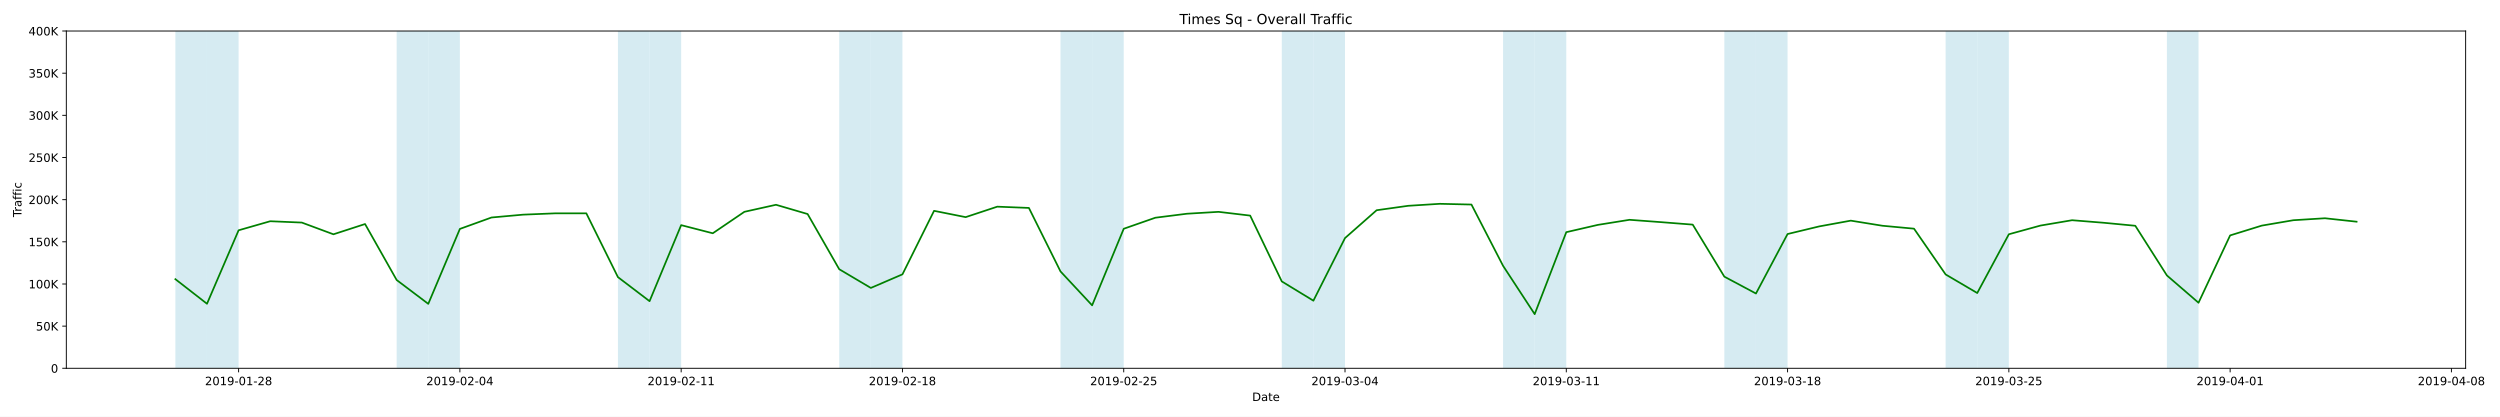
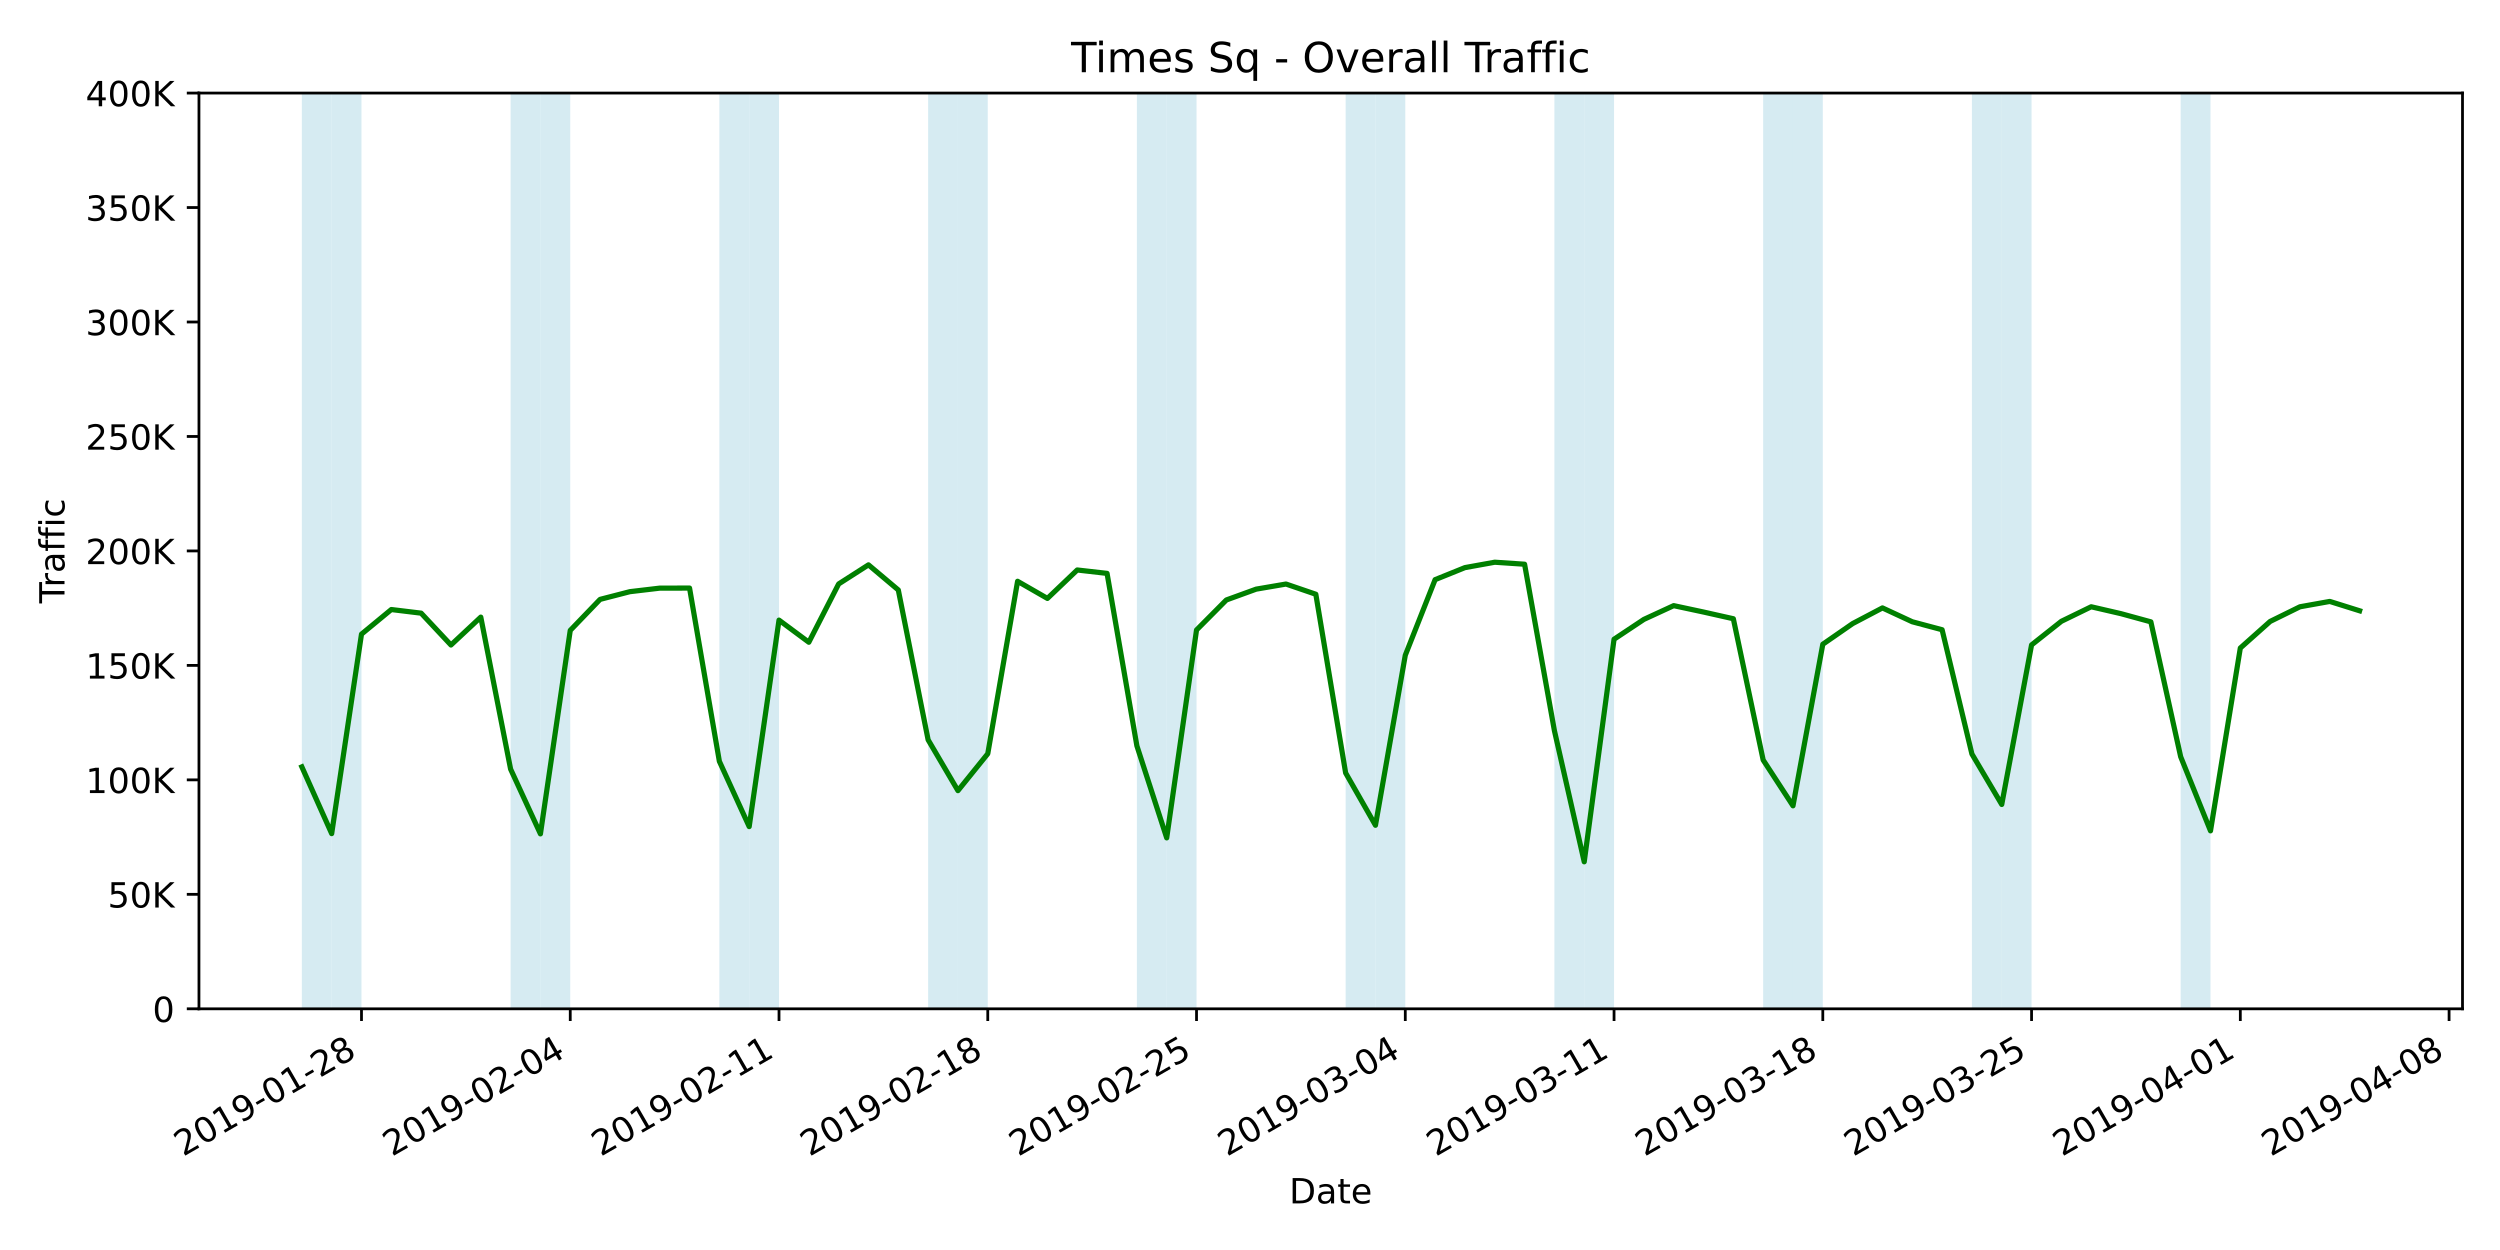
- <svg xmlns="http://www.w3.org/2000/svg" xmlns:xlink="http://www.w3.org/1999/xlink" height="360pt" version="1.1" viewBox="0 0 2160 360" width="2160pt">
+ <svg xmlns="http://www.w3.org/2000/svg" xmlns:xlink="http://www.w3.org/1999/xlink" height="360pt" version="1.1" viewBox="0 0 720 360" width="720pt">
  <defs>
    <style type="text/css">
*{stroke-linecap:butt;stroke-linejoin:round;}
  </style>
  </defs>
  <g id="figure_1">
    <g id="patch_1">
-       <path d="M 0 360  L 2160 360  L 2160 0  L 0 0  z " style="fill:#ffffff;" />
+       <path d="M 0 360  L 720 360  L 720 0  L 0 0  z " style="fill:#ffffff;" />
    </g>
    <g id="axes_1">
      <g id="patch_2">
-         <path d="M 57.3 318.2  L 2130.312 318.2  L 2130.312 26.8  L 57.3 26.8  z " style="fill:#ffffff;" />
+         <path d="M 57.3 290.54  L 709.2 290.54  L 709.2 26.8  L 57.3 26.8  z " style="fill:#ffffff;" />
      </g>
      <g id="patch_3">
-         <path clip-path="url(#p9a622a9831)" d="M 151.528 318.2  L 151.528 26.8  L 178.84 26.8  L 178.84 318.2  z " style="fill:#add8e6;opacity:0.5;" />
+         <path clip-path="url(#p34a45e1c08)" d="M 86.932 290.54  L 86.932 26.8  L 95.521 26.8  L 95.521 290.54  z " style="fill:#add8e6;opacity:0.5;" />
      </g>
      <g id="patch_4">
-         <path clip-path="url(#p9a622a9831)" d="M 178.84 318.2  L 178.84 26.8  L 206.153 26.8  L 206.153 318.2  z " style="fill:#add8e6;opacity:0.5;" />
+         <path clip-path="url(#p34a45e1c08)" d="M 95.521 290.54  L 95.521 26.8  L 104.11 26.8  L 104.11 290.54  z " style="fill:#add8e6;opacity:0.5;" />
      </g>
      <g id="patch_5">
-         <path clip-path="url(#p9a622a9831)" d="M 342.715 318.2  L 342.715 26.8  L 370.027 26.8  L 370.027 318.2  z " style="fill:#add8e6;opacity:0.5;" />
+         <path clip-path="url(#p34a45e1c08)" d="M 147.054 290.54  L 147.054 26.8  L 155.643 26.8  L 155.643 290.54  z " style="fill:#add8e6;opacity:0.5;" />
      </g>
      <g id="patch_6">
-         <path clip-path="url(#p9a622a9831)" d="M 370.027 318.2  L 370.027 26.8  L 397.34 26.8  L 397.34 318.2  z " style="fill:#add8e6;opacity:0.5;" />
+         <path clip-path="url(#p34a45e1c08)" d="M 155.643 290.54  L 155.643 26.8  L 164.232 26.8  L 164.232 290.54  z " style="fill:#add8e6;opacity:0.5;" />
      </g>
      <g id="patch_7">
-         <path clip-path="url(#p9a622a9831)" d="M 533.902 318.2  L 533.902 26.8  L 561.214 26.8  L 561.214 318.2  z " style="fill:#add8e6;opacity:0.5;" />
+         <path clip-path="url(#p34a45e1c08)" d="M 207.177 290.54  L 207.177 26.8  L 215.766 26.8  L 215.766 290.54  z " style="fill:#add8e6;opacity:0.5;" />
      </g>
      <g id="patch_8">
-         <path clip-path="url(#p9a622a9831)" d="M 561.214 318.2  L 561.214 26.8  L 588.526 26.8  L 588.526 318.2  z " style="fill:#add8e6;opacity:0.5;" />
+         <path clip-path="url(#p34a45e1c08)" d="M 215.766 290.54  L 215.766 26.8  L 224.355 26.8  L 224.355 290.54  z " style="fill:#add8e6;opacity:0.5;" />
      </g>
      <g id="patch_9">
-         <path clip-path="url(#p9a622a9831)" d="M 725.089 318.2  L 725.089 26.8  L 752.401 26.8  L 752.401 318.2  z " style="fill:#add8e6;opacity:0.5;" />
+         <path clip-path="url(#p34a45e1c08)" d="M 267.299 290.54  L 267.299 26.8  L 275.888 26.8  L 275.888 290.54  z " style="fill:#add8e6;opacity:0.5;" />
      </g>
      <g id="patch_10">
-         <path clip-path="url(#p9a622a9831)" d="M 752.401 318.2  L 752.401 26.8  L 779.713 26.8  L 779.713 318.2  z " style="fill:#add8e6;opacity:0.5;" />
+         <path clip-path="url(#p34a45e1c08)" d="M 275.888 290.54  L 275.888 26.8  L 284.477 26.8  L 284.477 290.54  z " style="fill:#add8e6;opacity:0.5;" />
      </g>
      <g id="patch_11">
-         <path clip-path="url(#p9a622a9831)" d="M 916.275 318.2  L 916.275 26.8  L 943.588 26.8  L 943.588 318.2  z " style="fill:#add8e6;opacity:0.5;" />
+         <path clip-path="url(#p34a45e1c08)" d="M 327.422 290.54  L 327.422 26.8  L 336.011 26.8  L 336.011 290.54  z " style="fill:#add8e6;opacity:0.5;" />
      </g>
      <g id="patch_12">
-         <path clip-path="url(#p9a622a9831)" d="M 943.588 318.2  L 943.588 26.8  L 970.9 26.8  L 970.9 318.2  z " style="fill:#add8e6;opacity:0.5;" />
+         <path clip-path="url(#p34a45e1c08)" d="M 336.011 290.54  L 336.011 26.8  L 344.6 26.8  L 344.6 290.54  z " style="fill:#add8e6;opacity:0.5;" />
      </g>
      <g id="patch_13">
-         <path clip-path="url(#p9a622a9831)" d="M 1107.462 318.2  L 1107.462 26.8  L 1134.775 26.8  L 1134.775 318.2  z " style="fill:#add8e6;opacity:0.5;" />
+         <path clip-path="url(#p34a45e1c08)" d="M 387.544 290.54  L 387.544 26.8  L 396.133 26.8  L 396.133 290.54  z " style="fill:#add8e6;opacity:0.5;" />
      </g>
      <g id="patch_14">
-         <path clip-path="url(#p9a622a9831)" d="M 1134.775 318.2  L 1134.775 26.8  L 1162.087 26.8  L 1162.087 318.2  z " style="fill:#add8e6;opacity:0.5;" />
+         <path clip-path="url(#p34a45e1c08)" d="M 396.133 290.54  L 396.133 26.8  L 404.722 26.8  L 404.722 290.54  z " style="fill:#add8e6;opacity:0.5;" />
      </g>
      <g id="patch_15">
-         <path clip-path="url(#p9a622a9831)" d="M 1298.649 318.2  L 1298.649 26.8  L 1325.962 26.8  L 1325.962 318.2  z " style="fill:#add8e6;opacity:0.5;" />
+         <path clip-path="url(#p34a45e1c08)" d="M 447.667 290.54  L 447.667 26.8  L 456.256 26.8  L 456.256 290.54  z " style="fill:#add8e6;opacity:0.5;" />
      </g>
      <g id="patch_16">
-         <path clip-path="url(#p9a622a9831)" d="M 1325.962 318.2  L 1325.962 26.8  L 1353.274 26.8  L 1353.274 318.2  z " style="fill:#add8e6;opacity:0.5;" />
+         <path clip-path="url(#p34a45e1c08)" d="M 456.256 290.54  L 456.256 26.8  L 464.845 26.8  L 464.845 290.54  z " style="fill:#add8e6;opacity:0.5;" />
      </g>
      <g id="patch_17">
-         <path clip-path="url(#p9a622a9831)" d="M 1489.836 318.2  L 1489.836 26.8  L 1517.149 26.8  L 1517.149 318.2  z " style="fill:#add8e6;opacity:0.5;" />
+         <path clip-path="url(#p34a45e1c08)" d="M 507.79 290.54  L 507.79 26.8  L 516.378 26.8  L 516.378 290.54  z " style="fill:#add8e6;opacity:0.5;" />
      </g>
      <g id="patch_18">
-         <path clip-path="url(#p9a622a9831)" d="M 1517.149 318.2  L 1517.149 26.8  L 1544.461 26.8  L 1544.461 318.2  z " style="fill:#add8e6;opacity:0.5;" />
+         <path clip-path="url(#p34a45e1c08)" d="M 516.378 290.54  L 516.378 26.8  L 524.967 26.8  L 524.967 290.54  z " style="fill:#add8e6;opacity:0.5;" />
      </g>
      <g id="patch_19">
-         <path clip-path="url(#p9a622a9831)" d="M 1681.023 318.2  L 1681.023 26.8  L 1708.336 26.8  L 1708.336 318.2  z " style="fill:#add8e6;opacity:0.5;" />
+         <path clip-path="url(#p34a45e1c08)" d="M 567.912 290.54  L 567.912 26.8  L 576.501 26.8  L 576.501 290.54  z " style="fill:#add8e6;opacity:0.5;" />
      </g>
      <g id="patch_20">
-         <path clip-path="url(#p9a622a9831)" d="M 1708.336 318.2  L 1708.336 26.8  L 1735.648 26.8  L 1735.648 318.2  z " style="fill:#add8e6;opacity:0.5;" />
+         <path clip-path="url(#p34a45e1c08)" d="M 576.501 290.54  L 576.501 26.8  L 585.09 26.8  L 585.09 290.54  z " style="fill:#add8e6;opacity:0.5;" />
      </g>
      <g id="patch_21">
-         <path clip-path="url(#p9a622a9831)" d="M 1872.21 318.2  L 1872.21 26.8  L 1899.522 26.8  L 1899.522 318.2  z " style="fill:#add8e6;opacity:0.5;" />
+         <path clip-path="url(#p34a45e1c08)" d="M 628.035 290.54  L 628.035 26.8  L 636.624 26.8  L 636.624 290.54  z " style="fill:#add8e6;opacity:0.5;" />
      </g>
      <g id="matplotlib.axis_1">
        <g id="xtick_1">
          <g id="line2d_1">
            <defs>
-               <path d="M 0 0  L 0 3.5  " id="m325b2ac803" style="stroke:#000000;stroke-width:0.8;" />
-             </defs>
-             <g>
-               <use style="stroke:#000000;stroke-width:0.8;" x="206.153" xlink:href="#m325b2ac803" y="318.2" />
+               <path d="M 0 0  L 0 3.5  " id="m3af9c02f29" style="stroke:#000000;stroke-width:0.8;" />
+             </defs>
+             <g>
+               <use style="stroke:#000000;stroke-width:0.8;" x="104.11" xlink:href="#m3af9c02f29" y="290.54" />
            </g>
          </g>
          <g id="text_1">
            <defs>
              <path d="M 19.188 8.297  L 53.609 8.297  L 53.609 0  L 7.328 0  L 7.328 8.297  Q 12.938 14.109 22.625 23.891  Q 32.328 33.688 34.812 36.531  Q 39.547 41.844 41.422 45.531  Q 43.312 49.219 43.312 52.781  Q 43.312 58.594 39.234 62.25  Q 35.156 65.922 28.609 65.922  Q 23.969 65.922 18.812 64.312  Q 13.672 62.703 7.812 59.422  L 7.812 69.391  Q 13.766 71.781 18.938 73  Q 24.125 74.219 28.422 74.219  Q 39.75 74.219 46.484 68.547  Q 53.219 62.891 53.219 53.422  Q 53.219 48.922 51.531 44.891  Q 49.859 40.875 45.406 35.406  Q 44.188 33.984 37.641 27.219  Q 31.109 20.453 19.188 8.297  z " id="DejaVuSans-50" />
              <path d="M 31.781 66.406  Q 24.172 66.406 20.328 58.906  Q 16.5 51.422 16.5 36.375  Q 16.5 21.391 20.328 13.891  Q 24.172 6.391 31.781 6.391  Q 39.453 6.391 43.281 13.891  Q 47.125 21.391 47.125 36.375  Q 47.125 51.422 43.281 58.906  Q 39.453 66.406 31.781 66.406  z M 31.781 74.219  Q 44.047 74.219 50.516 64.516  Q 56.984 54.828 56.984 36.375  Q 56.984 17.969 50.516 8.266  Q 44.047 -1.422 31.781 -1.422  Q 19.531 -1.422 13.062 8.266  Q 6.594 17.969 6.594 36.375  Q 6.594 54.828 13.062 64.516  Q 19.531 74.219 31.781 74.219  z " id="DejaVuSans-48" />
              <path d="M 12.406 8.297  L 28.516 8.297  L 28.516 63.922  L 10.984 60.406  L 10.984 69.391  L 28.422 72.906  L 38.281 72.906  L 38.281 8.297  L 54.391 8.297  L 54.391 0  L 12.406 0  z " id="DejaVuSans-49" />
              <path d="M 10.984 1.516  L 10.984 10.5  Q 14.703 8.734 18.5 7.812  Q 22.312 6.891 25.984 6.891  Q 35.75 6.891 40.891 13.453  Q 46.047 20.016 46.781 33.406  Q 43.953 29.203 39.594 26.953  Q 35.25 24.703 29.984 24.703  Q 19.047 24.703 12.672 31.312  Q 6.297 37.938 6.297 49.422  Q 6.297 60.641 12.938 67.422  Q 19.578 74.219 30.609 74.219  Q 43.266 74.219 49.922 64.516  Q 56.594 54.828 56.594 36.375  Q 56.594 19.141 48.406 8.859  Q 40.234 -1.422 26.422 -1.422  Q 22.703 -1.422 18.891 -0.688  Q 15.094 0.047 10.984 1.516  z M 30.609 32.422  Q 37.25 32.422 41.125 36.953  Q 45.016 41.5 45.016 49.422  Q 45.016 57.281 41.125 61.844  Q 37.25 66.406 30.609 66.406  Q 23.969 66.406 20.094 61.844  Q 16.219 57.281 16.219 49.422  Q 16.219 41.5 20.094 36.953  Q 23.969 32.422 30.609 32.422  z " id="DejaVuSans-57" />
              <path d="M 4.891 31.391  L 31.203 31.391  L 31.203 23.391  L 4.891 23.391  z " id="DejaVuSans-45" />
              <path d="M 31.781 34.625  Q 24.75 34.625 20.719 30.859  Q 16.703 27.094 16.703 20.516  Q 16.703 13.922 20.719 10.156  Q 24.75 6.391 31.781 6.391  Q 38.812 6.391 42.859 10.172  Q 46.922 13.969 46.922 20.516  Q 46.922 27.094 42.891 30.859  Q 38.875 34.625 31.781 34.625  z M 21.922 38.812  Q 15.578 40.375 12.031 44.719  Q 8.5 49.078 8.5 55.328  Q 8.5 64.062 14.719 69.141  Q 20.953 74.219 31.781 74.219  Q 42.672 74.219 48.875 69.141  Q 55.078 64.062 55.078 55.328  Q 55.078 49.078 51.531 44.719  Q 48 40.375 41.703 38.812  Q 48.828 37.156 52.797 32.312  Q 56.781 27.484 56.781 20.516  Q 56.781 9.906 50.312 4.234  Q 43.844 -1.422 31.781 -1.422  Q 19.734 -1.422 13.25 4.234  Q 6.781 9.906 6.781 20.516  Q 6.781 27.484 10.781 32.312  Q 14.797 37.156 21.922 38.812  z M 18.312 54.391  Q 18.312 48.734 21.844 45.562  Q 25.391 42.391 31.781 42.391  Q 38.141 42.391 41.719 45.562  Q 45.312 48.734 45.312 54.391  Q 45.312 60.062 41.719 63.234  Q 38.141 66.406 31.781 66.406  Q 25.391 66.406 21.844 63.234  Q 18.312 60.062 18.312 54.391  z " id="DejaVuSans-56" />
            </defs>
-             <g transform="translate(177.0949 332.7984)scale(0.1 -0.1)">
+             <g transform="translate(52.74023 333.178)rotate(-30)scale(0.1 -0.1)">
              <use xlink:href="#DejaVuSans-50" />
              <use x="63.623" xlink:href="#DejaVuSans-48" />
              <use x="127.246" xlink:href="#DejaVuSans-49" />
              <use x="190.869" xlink:href="#DejaVuSans-57" />
              <use x="254.492" xlink:href="#DejaVuSans-45" />
              <use x="290.576" xlink:href="#DejaVuSans-48" />
              <use x="354.199" xlink:href="#DejaVuSans-49" />
              <use x="417.822" xlink:href="#DejaVuSans-45" />
              <use x="453.906" xlink:href="#DejaVuSans-50" />
              <use x="517.529" xlink:href="#DejaVuSans-56" />
            </g>
          </g>
        </g>
        <g id="xtick_2">
          <g id="line2d_2">
            <g>
-               <use style="stroke:#000000;stroke-width:0.8;" x="397.34" xlink:href="#m325b2ac803" y="318.2" />
+               <use style="stroke:#000000;stroke-width:0.8;" x="164.232" xlink:href="#m3af9c02f29" y="290.54" />
            </g>
          </g>
          <g id="text_2">
            <defs>
              <path d="M 37.797 64.312  L 12.891 25.391  L 37.797 25.391  z M 35.203 72.906  L 47.609 72.906  L 47.609 25.391  L 58.016 25.391  L 58.016 17.188  L 47.609 17.188  L 47.609 0  L 37.797 0  L 37.797 17.188  L 4.891 17.188  L 4.891 26.703  z " id="DejaVuSans-52" />
            </defs>
-             <g transform="translate(368.2818 332.7984)scale(0.1 -0.1)">
+             <g transform="translate(112.8628 333.178)rotate(-30)scale(0.1 -0.1)">
              <use xlink:href="#DejaVuSans-50" />
              <use x="63.623" xlink:href="#DejaVuSans-48" />
              <use x="127.246" xlink:href="#DejaVuSans-49" />
              <use x="190.869" xlink:href="#DejaVuSans-57" />
              <use x="254.492" xlink:href="#DejaVuSans-45" />
              <use x="290.576" xlink:href="#DejaVuSans-48" />
              <use x="354.199" xlink:href="#DejaVuSans-50" />
              <use x="417.822" xlink:href="#DejaVuSans-45" />
              <use x="453.906" xlink:href="#DejaVuSans-48" />
              <use x="517.529" xlink:href="#DejaVuSans-52" />
            </g>
          </g>
        </g>
        <g id="xtick_3">
          <g id="line2d_3">
            <g>
-               <use style="stroke:#000000;stroke-width:0.8;" x="588.526" xlink:href="#m325b2ac803" y="318.2" />
+               <use style="stroke:#000000;stroke-width:0.8;" x="224.355" xlink:href="#m3af9c02f29" y="290.54" />
            </g>
          </g>
          <g id="text_3">
-             <g transform="translate(559.4687 332.7984)scale(0.1 -0.1)">
+             <g transform="translate(172.9853 333.178)rotate(-30)scale(0.1 -0.1)">
              <use xlink:href="#DejaVuSans-50" />
              <use x="63.623" xlink:href="#DejaVuSans-48" />
              <use x="127.246" xlink:href="#DejaVuSans-49" />
              <use x="190.869" xlink:href="#DejaVuSans-57" />
              <use x="254.492" xlink:href="#DejaVuSans-45" />
              <use x="290.576" xlink:href="#DejaVuSans-48" />
              <use x="354.199" xlink:href="#DejaVuSans-50" />
              <use x="417.822" xlink:href="#DejaVuSans-45" />
              <use x="453.906" xlink:href="#DejaVuSans-49" />
              <use x="517.529" xlink:href="#DejaVuSans-49" />
            </g>
          </g>
        </g>
        <g id="xtick_4">
          <g id="line2d_4">
            <g>
-               <use style="stroke:#000000;stroke-width:0.8;" x="779.713" xlink:href="#m325b2ac803" y="318.2" />
+               <use style="stroke:#000000;stroke-width:0.8;" x="284.477" xlink:href="#m3af9c02f29" y="290.54" />
            </g>
          </g>
          <g id="text_4">
-             <g transform="translate(750.6556 332.7984)scale(0.1 -0.1)">
+             <g transform="translate(233.1078 333.178)rotate(-30)scale(0.1 -0.1)">
              <use xlink:href="#DejaVuSans-50" />
              <use x="63.623" xlink:href="#DejaVuSans-48" />
              <use x="127.246" xlink:href="#DejaVuSans-49" />
              <use x="190.869" xlink:href="#DejaVuSans-57" />
              <use x="254.492" xlink:href="#DejaVuSans-45" />
              <use x="290.576" xlink:href="#DejaVuSans-48" />
              <use x="354.199" xlink:href="#DejaVuSans-50" />
              <use x="417.822" xlink:href="#DejaVuSans-45" />
              <use x="453.906" xlink:href="#DejaVuSans-49" />
              <use x="517.529" xlink:href="#DejaVuSans-56" />
            </g>
          </g>
        </g>
        <g id="xtick_5">
          <g id="line2d_5">
            <g>
-               <use style="stroke:#000000;stroke-width:0.8;" x="970.9" xlink:href="#m325b2ac803" y="318.2" />
+               <use style="stroke:#000000;stroke-width:0.8;" x="344.6" xlink:href="#m3af9c02f29" y="290.54" />
            </g>
          </g>
          <g id="text_5">
            <defs>
              <path d="M 10.797 72.906  L 49.516 72.906  L 49.516 64.594  L 19.828 64.594  L 19.828 46.734  Q 21.969 47.469 24.109 47.828  Q 26.266 48.188 28.422 48.188  Q 40.625 48.188 47.75 41.5  Q 54.891 34.812 54.891 23.391  Q 54.891 11.625 47.562 5.094  Q 40.234 -1.422 26.906 -1.422  Q 22.312 -1.422 17.547 -0.641  Q 12.797 0.141 7.719 1.703  L 7.719 11.625  Q 12.109 9.234 16.797 8.062  Q 21.484 6.891 26.703 6.891  Q 35.156 6.891 40.078 11.328  Q 45.016 15.766 45.016 23.391  Q 45.016 31 40.078 35.438  Q 35.156 39.891 26.703 39.891  Q 22.75 39.891 18.812 39.016  Q 14.891 38.141 10.797 36.281  z " id="DejaVuSans-53" />
            </defs>
-             <g transform="translate(941.8425 332.7984)scale(0.1 -0.1)">
+             <g transform="translate(293.2304 333.178)rotate(-30)scale(0.1 -0.1)">
              <use xlink:href="#DejaVuSans-50" />
              <use x="63.623" xlink:href="#DejaVuSans-48" />
              <use x="127.246" xlink:href="#DejaVuSans-49" />
              <use x="190.869" xlink:href="#DejaVuSans-57" />
              <use x="254.492" xlink:href="#DejaVuSans-45" />
              <use x="290.576" xlink:href="#DejaVuSans-48" />
              <use x="354.199" xlink:href="#DejaVuSans-50" />
              <use x="417.822" xlink:href="#DejaVuSans-45" />
              <use x="453.906" xlink:href="#DejaVuSans-50" />
              <use x="517.529" xlink:href="#DejaVuSans-53" />
            </g>
          </g>
        </g>
        <g id="xtick_6">
          <g id="line2d_6">
            <g>
-               <use style="stroke:#000000;stroke-width:0.8;" x="1162.087" xlink:href="#m325b2ac803" y="318.2" />
+               <use style="stroke:#000000;stroke-width:0.8;" x="404.722" xlink:href="#m3af9c02f29" y="290.54" />
            </g>
          </g>
          <g id="text_6">
            <defs>
              <path d="M 40.578 39.312  Q 47.656 37.797 51.625 33  Q 55.609 28.219 55.609 21.188  Q 55.609 10.406 48.188 4.484  Q 40.766 -1.422 27.094 -1.422  Q 22.516 -1.422 17.656 -0.516  Q 12.797 0.391 7.625 2.203  L 7.625 11.719  Q 11.719 9.328 16.594 8.109  Q 21.484 6.891 26.812 6.891  Q 36.078 6.891 40.938 10.547  Q 45.797 14.203 45.797 21.188  Q 45.797 27.641 41.281 31.266  Q 36.766 34.906 28.719 34.906  L 20.219 34.906  L 20.219 43.016  L 29.109 43.016  Q 36.375 43.016 40.234 45.922  Q 44.094 48.828 44.094 54.297  Q 44.094 59.906 40.109 62.906  Q 36.141 65.922 28.719 65.922  Q 24.656 65.922 20.016 65.031  Q 15.375 64.156 9.812 62.312  L 9.812 71.094  Q 15.438 72.656 20.344 73.438  Q 25.25 74.219 29.594 74.219  Q 40.828 74.219 47.359 69.109  Q 53.906 64.016 53.906 55.328  Q 53.906 49.266 50.438 45.094  Q 46.969 40.922 40.578 39.312  z " id="DejaVuSans-51" />
            </defs>
-             <g transform="translate(1133.029 332.7984)scale(0.1 -0.1)">
+             <g transform="translate(353.3529 333.178)rotate(-30)scale(0.1 -0.1)">
              <use xlink:href="#DejaVuSans-50" />
              <use x="63.623" xlink:href="#DejaVuSans-48" />
              <use x="127.246" xlink:href="#DejaVuSans-49" />
              <use x="190.869" xlink:href="#DejaVuSans-57" />
              <use x="254.492" xlink:href="#DejaVuSans-45" />
              <use x="290.576" xlink:href="#DejaVuSans-48" />
              <use x="354.199" xlink:href="#DejaVuSans-51" />
              <use x="417.822" xlink:href="#DejaVuSans-45" />
              <use x="453.906" xlink:href="#DejaVuSans-48" />
              <use x="517.529" xlink:href="#DejaVuSans-52" />
            </g>
          </g>
        </g>
        <g id="xtick_7">
          <g id="line2d_7">
            <g>
-               <use style="stroke:#000000;stroke-width:0.8;" x="1353.274" xlink:href="#m325b2ac803" y="318.2" />
+               <use style="stroke:#000000;stroke-width:0.8;" x="464.845" xlink:href="#m3af9c02f29" y="290.54" />
            </g>
          </g>
          <g id="text_7">
-             <g transform="translate(1324.216 332.7984)scale(0.1 -0.1)">
+             <g transform="translate(413.4754 333.178)rotate(-30)scale(0.1 -0.1)">
              <use xlink:href="#DejaVuSans-50" />
              <use x="63.623" xlink:href="#DejaVuSans-48" />
              <use x="127.246" xlink:href="#DejaVuSans-49" />
              <use x="190.869" xlink:href="#DejaVuSans-57" />
              <use x="254.492" xlink:href="#DejaVuSans-45" />
              <use x="290.576" xlink:href="#DejaVuSans-48" />
              <use x="354.199" xlink:href="#DejaVuSans-51" />
              <use x="417.822" xlink:href="#DejaVuSans-45" />
              <use x="453.906" xlink:href="#DejaVuSans-49" />
              <use x="517.529" xlink:href="#DejaVuSans-49" />
            </g>
          </g>
        </g>
        <g id="xtick_8">
          <g id="line2d_8">
            <g>
-               <use style="stroke:#000000;stroke-width:0.8;" x="1544.461" xlink:href="#m325b2ac803" y="318.2" />
+               <use style="stroke:#000000;stroke-width:0.8;" x="524.967" xlink:href="#m3af9c02f29" y="290.54" />
            </g>
          </g>
          <g id="text_8">
-             <g transform="translate(1515.403 332.7984)scale(0.1 -0.1)">
+             <g transform="translate(473.5979 333.178)rotate(-30)scale(0.1 -0.1)">
              <use xlink:href="#DejaVuSans-50" />
              <use x="63.623" xlink:href="#DejaVuSans-48" />
              <use x="127.246" xlink:href="#DejaVuSans-49" />
              <use x="190.869" xlink:href="#DejaVuSans-57" />
              <use x="254.492" xlink:href="#DejaVuSans-45" />
              <use x="290.576" xlink:href="#DejaVuSans-48" />
              <use x="354.199" xlink:href="#DejaVuSans-51" />
              <use x="417.822" xlink:href="#DejaVuSans-45" />
              <use x="453.906" xlink:href="#DejaVuSans-49" />
              <use x="517.529" xlink:href="#DejaVuSans-56" />
            </g>
          </g>
        </g>
        <g id="xtick_9">
          <g id="line2d_9">
            <g>
-               <use style="stroke:#000000;stroke-width:0.8;" x="1735.648" xlink:href="#m325b2ac803" y="318.2" />
+               <use style="stroke:#000000;stroke-width:0.8;" x="585.09" xlink:href="#m3af9c02f29" y="290.54" />
            </g>
          </g>
          <g id="text_9">
-             <g transform="translate(1706.59 332.7984)scale(0.1 -0.1)">
+             <g transform="translate(533.7205 333.178)rotate(-30)scale(0.1 -0.1)">
              <use xlink:href="#DejaVuSans-50" />
              <use x="63.623" xlink:href="#DejaVuSans-48" />
              <use x="127.246" xlink:href="#DejaVuSans-49" />
              <use x="190.869" xlink:href="#DejaVuSans-57" />
              <use x="254.492" xlink:href="#DejaVuSans-45" />
              <use x="290.576" xlink:href="#DejaVuSans-48" />
              <use x="354.199" xlink:href="#DejaVuSans-51" />
              <use x="417.822" xlink:href="#DejaVuSans-45" />
              <use x="453.906" xlink:href="#DejaVuSans-50" />
              <use x="517.529" xlink:href="#DejaVuSans-53" />
            </g>
          </g>
        </g>
        <g id="xtick_10">
          <g id="line2d_10">
            <g>
-               <use style="stroke:#000000;stroke-width:0.8;" x="1926.835" xlink:href="#m325b2ac803" y="318.2" />
+               <use style="stroke:#000000;stroke-width:0.8;" x="645.212" xlink:href="#m3af9c02f29" y="290.54" />
            </g>
          </g>
          <g id="text_10">
-             <g transform="translate(1897.777 332.7984)scale(0.1 -0.1)">
+             <g transform="translate(593.843 333.178)rotate(-30)scale(0.1 -0.1)">
              <use xlink:href="#DejaVuSans-50" />
              <use x="63.623" xlink:href="#DejaVuSans-48" />
              <use x="127.246" xlink:href="#DejaVuSans-49" />
              <use x="190.869" xlink:href="#DejaVuSans-57" />
              <use x="254.492" xlink:href="#DejaVuSans-45" />
              <use x="290.576" xlink:href="#DejaVuSans-48" />
              <use x="354.199" xlink:href="#DejaVuSans-52" />
              <use x="417.822" xlink:href="#DejaVuSans-45" />
              <use x="453.906" xlink:href="#DejaVuSans-48" />
              <use x="517.529" xlink:href="#DejaVuSans-49" />
            </g>
          </g>
        </g>
        <g id="xtick_11">
          <g id="line2d_11">
            <g>
-               <use style="stroke:#000000;stroke-width:0.8;" x="2118.022" xlink:href="#m325b2ac803" y="318.2" />
+               <use style="stroke:#000000;stroke-width:0.8;" x="705.335" xlink:href="#m3af9c02f29" y="290.54" />
            </g>
          </g>
          <g id="text_11">
-             <g transform="translate(2088.964 332.7984)scale(0.1 -0.1)">
+             <g transform="translate(653.9655 333.178)rotate(-30)scale(0.1 -0.1)">
              <use xlink:href="#DejaVuSans-50" />
              <use x="63.623" xlink:href="#DejaVuSans-48" />
              <use x="127.246" xlink:href="#DejaVuSans-49" />
              <use x="190.869" xlink:href="#DejaVuSans-57" />
              <use x="254.492" xlink:href="#DejaVuSans-45" />
              <use x="290.576" xlink:href="#DejaVuSans-48" />
              <use x="354.199" xlink:href="#DejaVuSans-52" />
              <use x="417.822" xlink:href="#DejaVuSans-45" />
              <use x="453.906" xlink:href="#DejaVuSans-48" />
              <use x="517.529" xlink:href="#DejaVuSans-56" />
            </g>
          </g>
        </g>
        <g id="text_12">
          <defs>
            <path d="M 19.672 64.797  L 19.672 8.109  L 31.594 8.109  Q 46.688 8.109 53.688 14.938  Q 60.688 21.781 60.688 36.531  Q 60.688 51.172 53.688 57.984  Q 46.688 64.797 31.594 64.797  z M 9.812 72.906  L 30.078 72.906  Q 51.266 72.906 61.172 64.094  Q 71.094 55.281 71.094 36.531  Q 71.094 17.672 61.125 8.828  Q 51.172 0 30.078 0  L 9.812 0  z " id="DejaVuSans-68" />
            <path d="M 34.281 27.484  Q 23.391 27.484 19.188 25  Q 14.984 22.516 14.984 16.5  Q 14.984 11.719 18.141 8.906  Q 21.297 6.109 26.703 6.109  Q 34.188 6.109 38.703 11.406  Q 43.219 16.703 43.219 25.484  L 43.219 27.484  z M 52.203 31.203  L 52.203 0  L 43.219 0  L 43.219 8.297  Q 40.141 3.328 35.547 0.953  Q 30.953 -1.422 24.312 -1.422  Q 15.922 -1.422 10.953 3.297  Q 6 8.016 6 15.922  Q 6 25.141 12.172 29.828  Q 18.359 34.516 30.609 34.516  L 43.219 34.516  L 43.219 35.406  Q 43.219 41.609 39.141 45  Q 35.062 48.391 27.688 48.391  Q 23 48.391 18.547 47.266  Q 14.109 46.141 10.016 43.891  L 10.016 52.203  Q 14.938 54.109 19.578 55.047  Q 24.219 56 28.609 56  Q 40.484 56 46.344 49.844  Q 52.203 43.703 52.203 31.203  z " id="DejaVuSans-97" />
            <path d="M 18.312 70.219  L 18.312 54.688  L 36.812 54.688  L 36.812 47.703  L 18.312 47.703  L 18.312 18.016  Q 18.312 11.328 20.141 9.422  Q 21.969 7.516 27.594 7.516  L 36.812 7.516  L 36.812 0  L 27.594 0  Q 17.188 0 13.234 3.875  Q 9.281 7.766 9.281 18.016  L 9.281 47.703  L 2.688 47.703  L 2.688 54.688  L 9.281 54.688  L 9.281 70.219  z " id="DejaVuSans-116" />
            <path d="M 56.203 29.594  L 56.203 25.203  L 14.891 25.203  Q 15.484 15.922 20.484 11.062  Q 25.484 6.203 34.422 6.203  Q 39.594 6.203 44.453 7.469  Q 49.312 8.734 54.109 11.281  L 54.109 2.781  Q 49.266 0.734 44.188 -0.344  Q 39.109 -1.422 33.891 -1.422  Q 20.797 -1.422 13.156 6.188  Q 5.516 13.812 5.516 26.812  Q 5.516 40.234 12.766 48.109  Q 20.016 56 32.328 56  Q 43.359 56 49.781 48.891  Q 56.203 41.797 56.203 29.594  z M 47.219 32.234  Q 47.125 39.594 43.094 43.984  Q 39.062 48.391 32.422 48.391  Q 24.906 48.391 20.391 44.141  Q 15.875 39.891 15.188 32.172  z " id="DejaVuSans-101" />
          </defs>
-           <g transform="translate(1081.855 346.4766)scale(0.1 -0.1)">
+           <g transform="translate(371.2992 346.5775)scale(0.1 -0.1)">
            <use xlink:href="#DejaVuSans-68" />
            <use x="77.002" xlink:href="#DejaVuSans-97" />
            <use x="138.281" xlink:href="#DejaVuSans-116" />
            <use x="177.49" xlink:href="#DejaVuSans-101" />
          </g>
        </g>
      </g>
      <g id="matplotlib.axis_2">
        <g id="ytick_1">
          <g id="line2d_12">
            <defs>
-               <path d="M 0 0  L -3.5 0  " id="me61318bd49" style="stroke:#000000;stroke-width:0.8;" />
-             </defs>
-             <g>
-               <use style="stroke:#000000;stroke-width:0.8;" x="57.3" xlink:href="#me61318bd49" y="318.2" />
+               <path d="M 0 0  L -3.5 0  " id="m3839800ea2" style="stroke:#000000;stroke-width:0.8;" />
+             </defs>
+             <g>
+               <use style="stroke:#000000;stroke-width:0.8;" x="57.3" xlink:href="#m3839800ea2" y="290.54" />
            </g>
          </g>
          <g id="text_13">
-             <g transform="translate(43.9375 321.9992)scale(0.1 -0.1)">
+             <g transform="translate(43.9375 294.339)scale(0.1 -0.1)">
              <use xlink:href="#DejaVuSans-48" />
            </g>
          </g>
        </g>
        <g id="ytick_2">
          <g id="line2d_13">
            <g>
-               <use style="stroke:#000000;stroke-width:0.8;" x="57.3" xlink:href="#me61318bd49" y="281.775" />
+               <use style="stroke:#000000;stroke-width:0.8;" x="57.3" xlink:href="#m3839800ea2" y="257.572" />
            </g>
          </g>
          <g id="text_14">
            <defs>
              <path d="M 9.812 72.906  L 19.672 72.906  L 19.672 42.094  L 52.391 72.906  L 65.094 72.906  L 28.906 38.922  L 67.672 0  L 54.688 0  L 19.672 35.109  L 19.672 0  L 9.812 0  z " id="DejaVuSans-75" />
            </defs>
-             <g transform="translate(31.01719 285.5742)scale(0.1 -0.1)">
+             <g transform="translate(31.01719 261.3715)scale(0.1 -0.1)">
              <use xlink:href="#DejaVuSans-53" />
              <use x="63.623" xlink:href="#DejaVuSans-48" />
              <use x="127.246" xlink:href="#DejaVuSans-75" />
            </g>
          </g>
        </g>
        <g id="ytick_3">
          <g id="line2d_14">
            <g>
-               <use style="stroke:#000000;stroke-width:0.8;" x="57.3" xlink:href="#me61318bd49" y="245.35" />
+               <use style="stroke:#000000;stroke-width:0.8;" x="57.3" xlink:href="#m3839800ea2" y="224.605" />
            </g>
          </g>
          <g id="text_15">
-             <g transform="translate(24.65469 249.1492)scale(0.1 -0.1)">
+             <g transform="translate(24.65469 228.404)scale(0.1 -0.1)">
              <use xlink:href="#DejaVuSans-49" />
              <use x="63.623" xlink:href="#DejaVuSans-48" />
              <use x="127.246" xlink:href="#DejaVuSans-48" />
              <use x="190.869" xlink:href="#DejaVuSans-75" />
            </g>
          </g>
        </g>
        <g id="ytick_4">
          <g id="line2d_15">
            <g>
-               <use style="stroke:#000000;stroke-width:0.8;" x="57.3" xlink:href="#me61318bd49" y="208.925" />
+               <use style="stroke:#000000;stroke-width:0.8;" x="57.3" xlink:href="#m3839800ea2" y="191.637" />
            </g>
          </g>
          <g id="text_16">
-             <g transform="translate(24.65469 212.7242)scale(0.1 -0.1)">
+             <g transform="translate(24.65469 195.4366)scale(0.1 -0.1)">
              <use xlink:href="#DejaVuSans-49" />
              <use x="63.623" xlink:href="#DejaVuSans-53" />
              <use x="127.246" xlink:href="#DejaVuSans-48" />
              <use x="190.869" xlink:href="#DejaVuSans-75" />
            </g>
          </g>
        </g>
        <g id="ytick_5">
          <g id="line2d_16">
            <g>
-               <use style="stroke:#000000;stroke-width:0.8;" x="57.3" xlink:href="#me61318bd49" y="172.5" />
+               <use style="stroke:#000000;stroke-width:0.8;" x="57.3" xlink:href="#m3839800ea2" y="158.67" />
            </g>
          </g>
          <g id="text_17">
-             <g transform="translate(24.65469 176.2992)scale(0.1 -0.1)">
+             <g transform="translate(24.65469 162.4691)scale(0.1 -0.1)">
              <use xlink:href="#DejaVuSans-50" />
              <use x="63.623" xlink:href="#DejaVuSans-48" />
              <use x="127.246" xlink:href="#DejaVuSans-48" />
              <use x="190.869" xlink:href="#DejaVuSans-75" />
            </g>
          </g>
        </g>
        <g id="ytick_6">
          <g id="line2d_17">
            <g>
-               <use style="stroke:#000000;stroke-width:0.8;" x="57.3" xlink:href="#me61318bd49" y="136.075" />
+               <use style="stroke:#000000;stroke-width:0.8;" x="57.3" xlink:href="#m3839800ea2" y="125.702" />
            </g>
          </g>
          <g id="text_18">
-             <g transform="translate(24.65469 139.8742)scale(0.1 -0.1)">
+             <g transform="translate(24.65469 129.5016)scale(0.1 -0.1)">
              <use xlink:href="#DejaVuSans-50" />
              <use x="63.623" xlink:href="#DejaVuSans-53" />
              <use x="127.246" xlink:href="#DejaVuSans-48" />
              <use x="190.869" xlink:href="#DejaVuSans-75" />
            </g>
          </g>
        </g>
        <g id="ytick_7">
          <g id="line2d_18">
            <g>
-               <use style="stroke:#000000;stroke-width:0.8;" x="57.3" xlink:href="#me61318bd49" y="99.65" />
+               <use style="stroke:#000000;stroke-width:0.8;" x="57.3" xlink:href="#m3839800ea2" y="92.735" />
            </g>
          </g>
          <g id="text_19">
-             <g transform="translate(24.65469 103.4492)scale(0.1 -0.1)">
+             <g transform="translate(24.65469 96.53415)scale(0.1 -0.1)">
              <use xlink:href="#DejaVuSans-51" />
              <use x="63.623" xlink:href="#DejaVuSans-48" />
              <use x="127.246" xlink:href="#DejaVuSans-48" />
              <use x="190.869" xlink:href="#DejaVuSans-75" />
            </g>
          </g>
        </g>
        <g id="ytick_8">
          <g id="line2d_19">
            <g>
-               <use style="stroke:#000000;stroke-width:0.8;" x="57.3" xlink:href="#me61318bd49" y="63.225" />
+               <use style="stroke:#000000;stroke-width:0.8;" x="57.3" xlink:href="#m3839800ea2" y="59.767" />
            </g>
          </g>
          <g id="text_20">
-             <g transform="translate(24.65469 67.02422)scale(0.1 -0.1)">
+             <g transform="translate(24.65469 63.56669)scale(0.1 -0.1)">
              <use xlink:href="#DejaVuSans-51" />
              <use x="63.623" xlink:href="#DejaVuSans-53" />
              <use x="127.246" xlink:href="#DejaVuSans-48" />
              <use x="190.869" xlink:href="#DejaVuSans-75" />
            </g>
          </g>
        </g>
        <g id="ytick_9">
          <g id="line2d_20">
            <g>
-               <use style="stroke:#000000;stroke-width:0.8;" x="57.3" xlink:href="#me61318bd49" y="26.8" />
+               <use style="stroke:#000000;stroke-width:0.8;" x="57.3" xlink:href="#m3839800ea2" y="26.8" />
            </g>
          </g>
          <g id="text_21">
            <g transform="translate(24.65469 30.59922)scale(0.1 -0.1)">
              <use xlink:href="#DejaVuSans-52" />
              <use x="63.623" xlink:href="#DejaVuSans-48" />
              <use x="127.246" xlink:href="#DejaVuSans-48" />
              <use x="190.869" xlink:href="#DejaVuSans-75" />
            </g>
          </g>
        </g>
        <g id="text_22">
          <defs>
            <path d="M -0.297 72.906  L 61.375 72.906  L 61.375 64.594  L 35.5 64.594  L 35.5 0  L 25.594 0  L 25.594 64.594  L -0.297 64.594  z " id="DejaVuSans-84" />
            <path d="M 41.109 46.297  Q 39.594 47.172 37.812 47.578  Q 36.031 48 33.891 48  Q 26.266 48 22.188 43.047  Q 18.109 38.094 18.109 28.812  L 18.109 0  L 9.078 0  L 9.078 54.688  L 18.109 54.688  L 18.109 46.188  Q 20.953 51.172 25.484 53.578  Q 30.031 56 36.531 56  Q 37.453 56 38.578 55.875  Q 39.703 55.766 41.062 55.516  z " id="DejaVuSans-114" />
            <path d="M 37.109 75.984  L 37.109 68.5  L 28.516 68.5  Q 23.688 68.5 21.797 66.547  Q 19.922 64.594 19.922 59.516  L 19.922 54.688  L 34.719 54.688  L 34.719 47.703  L 19.922 47.703  L 19.922 0  L 10.891 0  L 10.891 47.703  L 2.297 47.703  L 2.297 54.688  L 10.891 54.688  L 10.891 58.5  Q 10.891 67.625 15.141 71.797  Q 19.391 75.984 28.609 75.984  z " id="DejaVuSans-102" />
            <path d="M 9.422 54.688  L 18.406 54.688  L 18.406 0  L 9.422 0  z M 9.422 75.984  L 18.406 75.984  L 18.406 64.594  L 9.422 64.594  z " id="DejaVuSans-105" />
            <path d="M 48.781 52.594  L 48.781 44.188  Q 44.969 46.297 41.141 47.344  Q 37.312 48.391 33.406 48.391  Q 24.656 48.391 19.812 42.844  Q 14.984 37.312 14.984 27.297  Q 14.984 17.281 19.812 11.734  Q 24.656 6.203 33.406 6.203  Q 37.312 6.203 41.141 7.25  Q 44.969 8.297 48.781 10.406  L 48.781 2.094  Q 45.016 0.344 40.984 -0.531  Q 36.969 -1.422 32.422 -1.422  Q 20.062 -1.422 12.781 6.344  Q 5.516 14.109 5.516 27.297  Q 5.516 40.672 12.859 48.328  Q 20.219 56 33.016 56  Q 37.156 56 41.109 55.141  Q 45.062 54.297 48.781 52.594  z " id="DejaVuSans-99" />
          </defs>
-           <g transform="translate(18.575 187.5945)rotate(-90)scale(0.1 -0.1)">
+           <g transform="translate(18.575 173.7644)rotate(-90)scale(0.1 -0.1)">
            <use xlink:href="#DejaVuSans-84" />
            <use x="46.334" xlink:href="#DejaVuSans-114" />
            <use x="87.447" xlink:href="#DejaVuSans-97" />
            <use x="148.727" xlink:href="#DejaVuSans-102" />
            <use x="183.932" xlink:href="#DejaVuSans-102" />
            <use x="219.137" xlink:href="#DejaVuSans-105" />
            <use x="246.92" xlink:href="#DejaVuSans-99" />
          </g>
        </g>
      </g>
      <g id="line2d_21">
-         <path clip-path="url(#p9a622a9831)" d="M 151.528 241.208  L 178.84 262.448  L 206.153 198.977  L 233.465 191.146  L 260.778 192.3  L 288.09 202.433  L 315.402 193.564  L 342.715 241.922  L 370.027 262.529  L 397.34 197.783  L 424.652 187.916  L 451.964 185.46  L 479.277 184.34  L 506.589 184.318  L 533.902 239.44  L 561.214 260.214  L 588.526 194.515  L 615.839 201.553  L 643.151 183.006  L 670.464 176.928  L 697.776 184.919  L 725.089 232.601  L 752.401 248.773  L 779.713 237.028  L 807.026 182.156  L 834.338 187.607  L 861.651 178.559  L 888.963 179.644  L 916.275 234.511  L 943.588 263.804  L 970.9 197.651  L 998.213 188.104  L 1025.525 184.656  L 1052.838 183.033  L 1080.15 186.28  L 1107.462 243.146  L 1134.775 259.79  L 1162.087 205.691  L 1189.4 181.64  L 1216.712 177.807  L 1244.024 176.09  L 1271.337 176.727  L 1298.649 229.666  L 1325.962 271.415  L 1353.274 200.596  L 1380.587 194.289  L 1407.899 189.909  L 1435.211 191.941  L 1462.524 194.075  L 1489.836 239.02  L 1517.149 253.599  L 1544.461 202.194  L 1571.773 195.62  L 1599.086 190.632  L 1626.398 195.04  L 1653.711 197.574  L 1681.023 237.113  L 1708.336 253.17  L 1735.648 202.407  L 1762.96 194.888  L 1790.273 190.268  L 1817.585 192.465  L 1844.898 195.064  L 1872.21 237.987  L 1899.522 261.566  L 1926.835 203.395  L 1954.147 194.936  L 1981.46 190.269  L 2008.772 188.568  L 2036.085 191.542  " style="fill:none;stroke:#008000;stroke-linecap:square;stroke-width:1.5;" />
+         <path clip-path="url(#p34a45e1c08)" d="M 86.932 220.856  L 95.521 240.08  L 104.11 182.634  L 112.699 175.546  L 121.288 176.59  L 129.876 185.761  L 138.465 177.734  L 147.054 221.503  L 155.643 240.154  L 164.232 181.553  L 172.821 172.622  L 181.41 170.4  L 189.999 169.386  L 198.588 169.366  L 207.177 219.256  L 215.766 238.058  L 224.355 178.595  L 232.944 184.965  L 241.533 168.179  L 250.122 162.677  L 258.71 169.91  L 267.299 213.066  L 275.888 227.703  L 284.477 217.073  L 293.066 167.41  L 301.655 172.343  L 310.244 164.154  L 318.833 165.136  L 327.422 214.795  L 336.011 241.307  L 344.6 181.434  L 353.189 172.792  L 361.778 169.672  L 370.367 168.203  L 378.956 171.142  L 387.544 222.61  L 396.133 237.674  L 404.722 188.71  L 413.311 166.942  L 421.9 163.473  L 430.489 161.919  L 439.078 162.495  L 447.667 210.41  L 456.256 248.196  L 464.845 184.099  L 473.434 178.39  L 482.023 174.426  L 490.612 176.265  L 499.201 178.197  L 507.79 218.876  L 516.378 232.071  L 524.967 185.545  L 533.556 179.596  L 542.145 175.08  L 550.734 179.07  L 559.323 181.363  L 567.912 217.15  L 576.501 231.683  L 585.09 185.738  L 593.679 178.933  L 602.268 174.751  L 610.857 176.74  L 619.446 179.092  L 628.035 217.941  L 636.624 239.281  L 645.212 186.632  L 653.801 178.976  L 662.39 174.752  L 670.979 173.212  L 679.568 175.905  " style="fill:none;stroke:#008000;stroke-linecap:square;stroke-width:1.5;" />
      </g>
      <g id="patch_22">
-         <path d="M 57.3 318.2  L 57.3 26.8  " style="fill:none;stroke:#000000;stroke-linecap:square;stroke-linejoin:miter;stroke-width:0.8;" />
+         <path d="M 57.3 290.54  L 57.3 26.8  " style="fill:none;stroke:#000000;stroke-linecap:square;stroke-linejoin:miter;stroke-width:0.8;" />
      </g>
      <g id="patch_23">
-         <path d="M 2130.312 318.2  L 2130.312 26.8  " style="fill:none;stroke:#000000;stroke-linecap:square;stroke-linejoin:miter;stroke-width:0.8;" />
+         <path d="M 709.2 290.54  L 709.2 26.8  " style="fill:none;stroke:#000000;stroke-linecap:square;stroke-linejoin:miter;stroke-width:0.8;" />
      </g>
      <g id="patch_24">
-         <path d="M 57.3 318.2  L 2130.312 318.2  " style="fill:none;stroke:#000000;stroke-linecap:square;stroke-linejoin:miter;stroke-width:0.8;" />
+         <path d="M 57.3 290.54  L 709.2 290.54  " style="fill:none;stroke:#000000;stroke-linecap:square;stroke-linejoin:miter;stroke-width:0.8;" />
      </g>
      <g id="patch_25">
-         <path d="M 57.3 26.8  L 2130.312 26.8  " style="fill:none;stroke:#000000;stroke-linecap:square;stroke-linejoin:miter;stroke-width:0.8;" />
+         <path d="M 57.3 26.8  L 709.2 26.8  " style="fill:none;stroke:#000000;stroke-linecap:square;stroke-linejoin:miter;stroke-width:0.8;" />
      </g>
      <g id="text_23">
        <defs>
          <path d="M 52 44.188  Q 55.375 50.25 60.062 53.125  Q 64.75 56 71.094 56  Q 79.641 56 84.281 50.016  Q 88.922 44.047 88.922 33.016  L 88.922 0  L 79.891 0  L 79.891 32.719  Q 79.891 40.578 77.094 44.375  Q 74.312 48.188 68.609 48.188  Q 61.625 48.188 57.562 43.547  Q 53.516 38.922 53.516 30.906  L 53.516 0  L 44.484 0  L 44.484 32.719  Q 44.484 40.625 41.703 44.406  Q 38.922 48.188 33.109 48.188  Q 26.219 48.188 22.156 43.531  Q 18.109 38.875 18.109 30.906  L 18.109 0  L 9.078 0  L 9.078 54.688  L 18.109 54.688  L 18.109 46.188  Q 21.188 51.219 25.484 53.609  Q 29.781 56 35.688 56  Q 41.656 56 45.828 52.969  Q 50 49.953 52 44.188  z " id="DejaVuSans-109" />
          <path d="M 44.281 53.078  L 44.281 44.578  Q 40.484 46.531 36.375 47.5  Q 32.281 48.484 27.875 48.484  Q 21.188 48.484 17.844 46.438  Q 14.5 44.391 14.5 40.281  Q 14.5 37.156 16.891 35.375  Q 19.281 33.594 26.516 31.984  L 29.594 31.297  Q 39.156 29.25 43.188 25.516  Q 47.219 21.781 47.219 15.094  Q 47.219 7.469 41.188 3.016  Q 35.156 -1.422 24.609 -1.422  Q 20.219 -1.422 15.453 -0.562  Q 10.688 0.297 5.422 2  L 5.422 11.281  Q 10.406 8.688 15.234 7.391  Q 20.062 6.109 24.812 6.109  Q 31.156 6.109 34.562 8.281  Q 37.984 10.453 37.984 14.406  Q 37.984 18.062 35.516 20.016  Q 33.062 21.969 24.703 23.781  L 21.578 24.516  Q 13.234 26.266 9.516 29.906  Q 5.812 33.547 5.812 39.891  Q 5.812 47.609 11.281 51.797  Q 16.75 56 26.812 56  Q 31.781 56 36.172 55.266  Q 40.578 54.547 44.281 53.078  z " id="DejaVuSans-115" />
          <path id="DejaVuSans-32" />
          <path d="M 53.516 70.516  L 53.516 60.891  Q 47.906 63.578 42.922 64.891  Q 37.938 66.219 33.297 66.219  Q 25.25 66.219 20.875 63.094  Q 16.5 59.969 16.5 54.203  Q 16.5 49.359 19.406 46.891  Q 22.312 44.438 30.422 42.922  L 36.375 41.703  Q 47.406 39.594 52.656 34.297  Q 57.906 29 57.906 20.125  Q 57.906 9.516 50.797 4.047  Q 43.703 -1.422 29.984 -1.422  Q 24.812 -1.422 18.969 -0.25  Q 13.141 0.922 6.891 3.219  L 6.891 13.375  Q 12.891 10.016 18.656 8.297  Q 24.422 6.594 29.984 6.594  Q 38.422 6.594 43.016 9.906  Q 47.609 13.234 47.609 19.391  Q 47.609 24.75 44.312 27.781  Q 41.016 30.812 33.5 32.328  L 27.484 33.5  Q 16.453 35.688 11.516 40.375  Q 6.594 45.062 6.594 53.422  Q 6.594 63.094 13.406 68.656  Q 20.219 74.219 32.172 74.219  Q 37.312 74.219 42.625 73.281  Q 47.953 72.359 53.516 70.516  z " id="DejaVuSans-83" />
          <path d="M 14.797 27.297  Q 14.797 17.391 18.875 11.75  Q 22.953 6.109 30.078 6.109  Q 37.203 6.109 41.297 11.75  Q 45.406 17.391 45.406 27.297  Q 45.406 37.203 41.297 42.844  Q 37.203 48.484 30.078 48.484  Q 22.953 48.484 18.875 42.844  Q 14.797 37.203 14.797 27.297  z M 45.406 8.203  Q 42.578 3.328 38.25 0.953  Q 33.938 -1.422 27.875 -1.422  Q 17.969 -1.422 11.734 6.484  Q 5.516 14.406 5.516 27.297  Q 5.516 40.188 11.734 48.094  Q 17.969 56 27.875 56  Q 33.938 56 38.25 53.625  Q 42.578 51.266 45.406 46.391  L 45.406 54.688  L 54.391 54.688  L 54.391 -20.797  L 45.406 -20.797  z " id="DejaVuSans-113" />
          <path d="M 39.406 66.219  Q 28.656 66.219 22.328 58.203  Q 16.016 50.203 16.016 36.375  Q 16.016 22.609 22.328 14.594  Q 28.656 6.594 39.406 6.594  Q 50.141 6.594 56.422 14.594  Q 62.703 22.609 62.703 36.375  Q 62.703 50.203 56.422 58.203  Q 50.141 66.219 39.406 66.219  z M 39.406 74.219  Q 54.734 74.219 63.906 63.938  Q 73.094 53.656 73.094 36.375  Q 73.094 19.141 63.906 8.859  Q 54.734 -1.422 39.406 -1.422  Q 24.031 -1.422 14.812 8.828  Q 5.609 19.094 5.609 36.375  Q 5.609 53.656 14.812 63.938  Q 24.031 74.219 39.406 74.219  z " id="DejaVuSans-79" />
          <path d="M 2.984 54.688  L 12.5 54.688  L 29.594 8.797  L 46.688 54.688  L 56.203 54.688  L 35.688 0  L 23.484 0  z " id="DejaVuSans-118" />
          <path d="M 9.422 75.984  L 18.406 75.984  L 18.406 0  L 9.422 0  z " id="DejaVuSans-108" />
        </defs>
-         <g transform="translate(1019.033 20.8)scale(0.12 -0.12)">
+         <g transform="translate(308.4769 20.8)scale(0.12 -0.12)">
          <use xlink:href="#DejaVuSans-84" />
          <use x="57.959" xlink:href="#DejaVuSans-105" />
          <use x="85.742" xlink:href="#DejaVuSans-109" />
          <use x="183.154" xlink:href="#DejaVuSans-101" />
          <use x="244.678" xlink:href="#DejaVuSans-115" />
          <use x="296.777" xlink:href="#DejaVuSans-32" />
          <use x="328.564" xlink:href="#DejaVuSans-83" />
          <use x="392.041" xlink:href="#DejaVuSans-113" />
          <use x="455.518" xlink:href="#DejaVuSans-32" />
          <use x="487.305" xlink:href="#DejaVuSans-45" />
          <use x="523.389" xlink:href="#DejaVuSans-32" />
          <use x="555.176" xlink:href="#DejaVuSans-79" />
          <use x="633.887" xlink:href="#DejaVuSans-118" />
          <use x="693.066" xlink:href="#DejaVuSans-101" />
          <use x="754.59" xlink:href="#DejaVuSans-114" />
          <use x="795.703" xlink:href="#DejaVuSans-97" />
          <use x="856.982" xlink:href="#DejaVuSans-108" />
          <use x="884.766" xlink:href="#DejaVuSans-108" />
          <use x="912.549" xlink:href="#DejaVuSans-32" />
          <use x="944.336" xlink:href="#DejaVuSans-84" />
          <use x="990.67" xlink:href="#DejaVuSans-114" />
          <use x="1031.783" xlink:href="#DejaVuSans-97" />
          <use x="1093.062" xlink:href="#DejaVuSans-102" />
          <use x="1128.268" xlink:href="#DejaVuSans-102" />
          <use x="1163.473" xlink:href="#DejaVuSans-105" />
          <use x="1191.256" xlink:href="#DejaVuSans-99" />
        </g>
      </g>
    </g>
  </g>
  <defs>
-     <clipPath id="p9a622a9831">
-       <rect height="291.4" width="2073.012" x="57.3" y="26.8" />
+     <clipPath id="p34a45e1c08">
+       <rect height="263.74" width="651.9" x="57.3" y="26.8" />
    </clipPath>
  </defs>
</svg>
